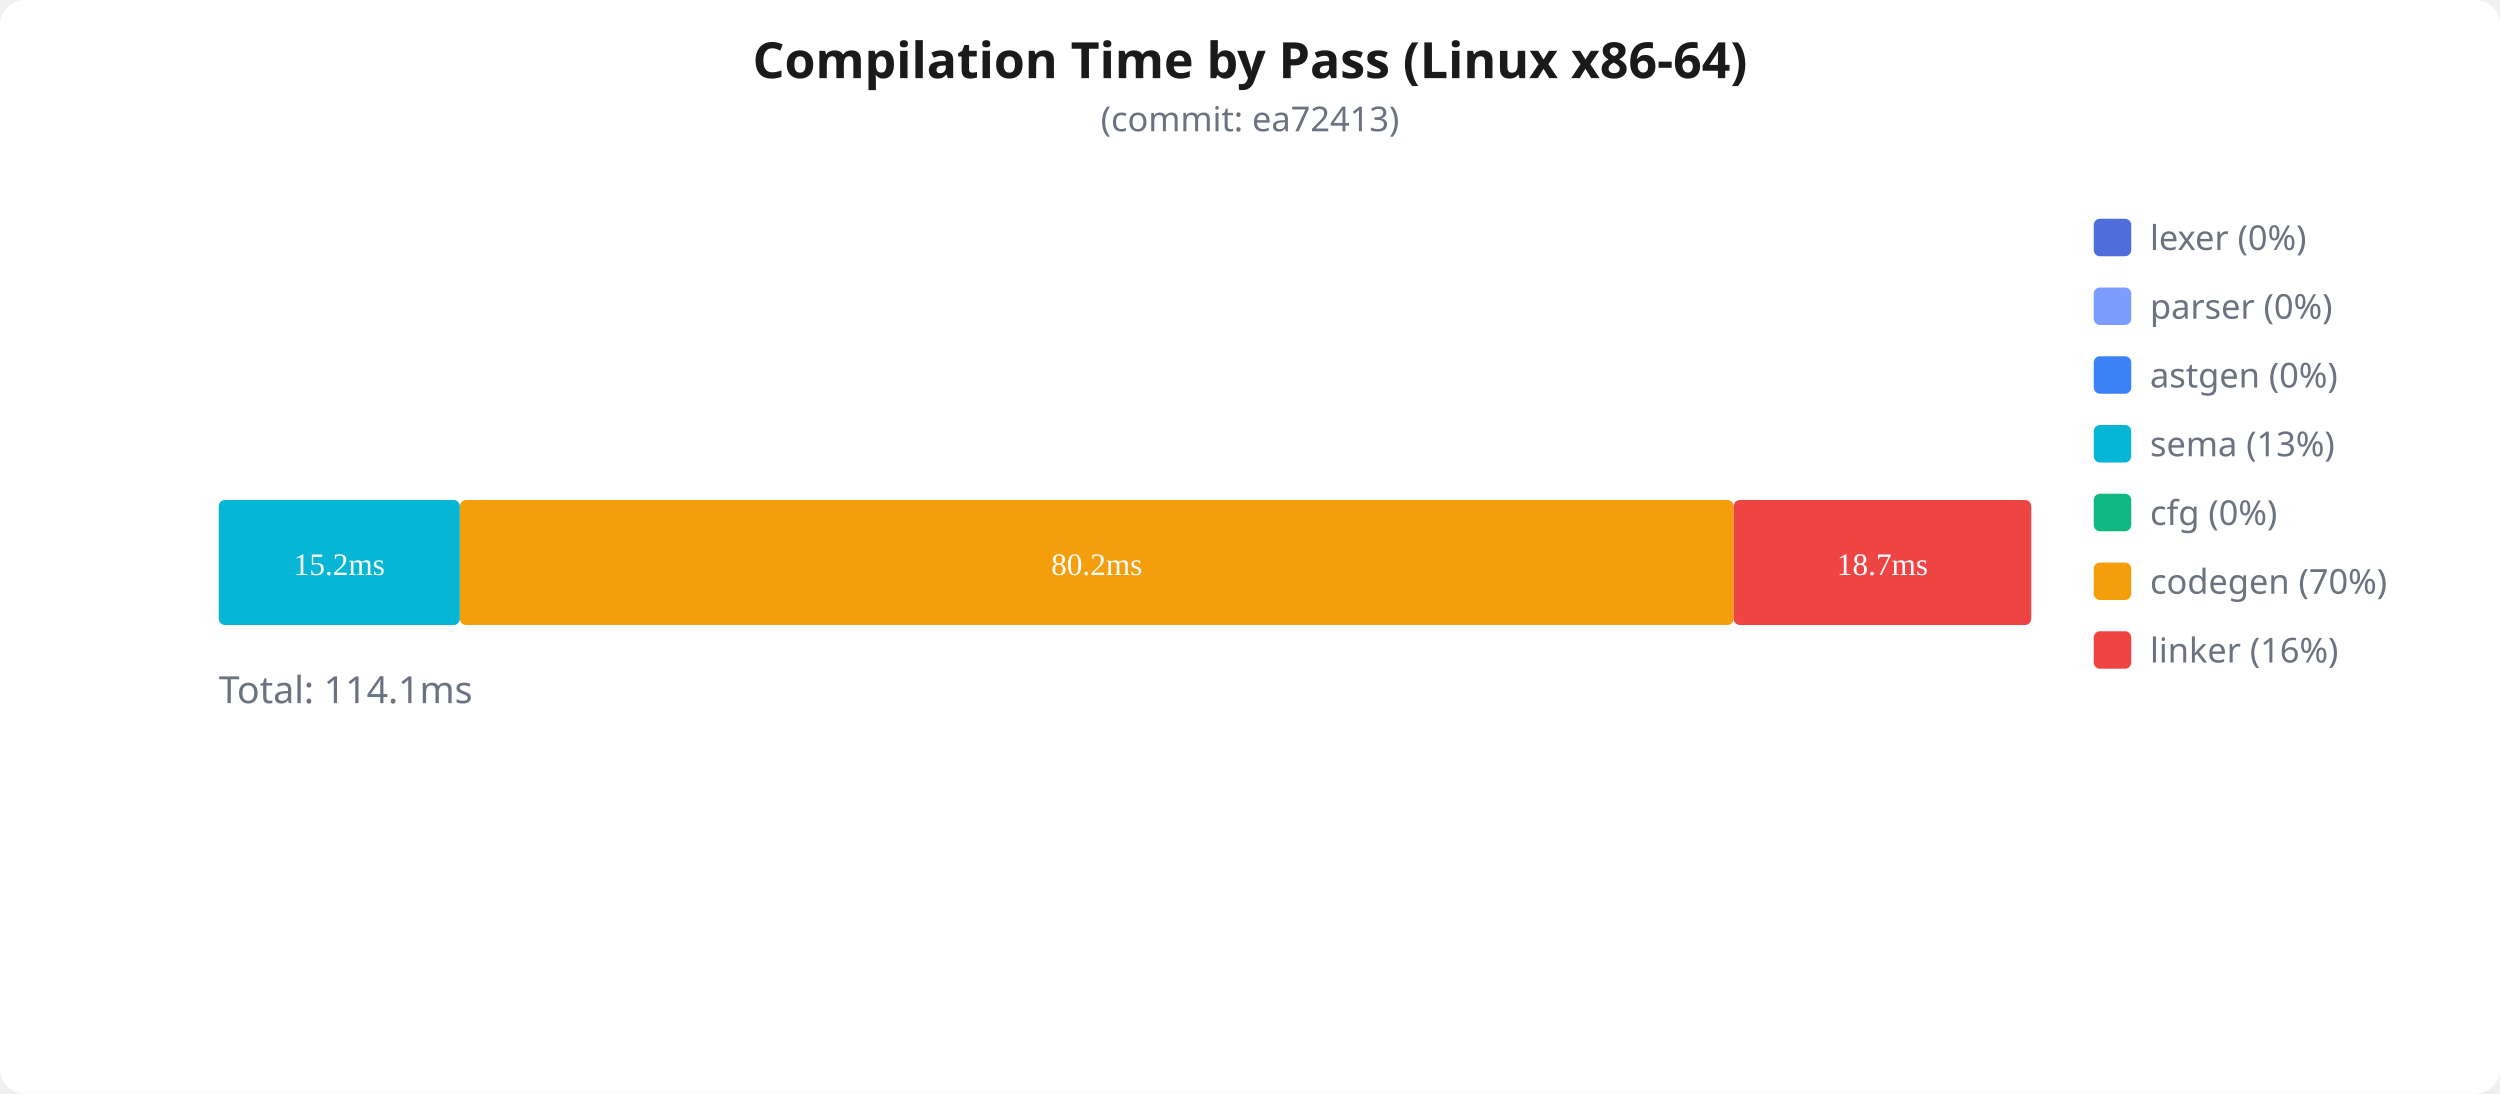
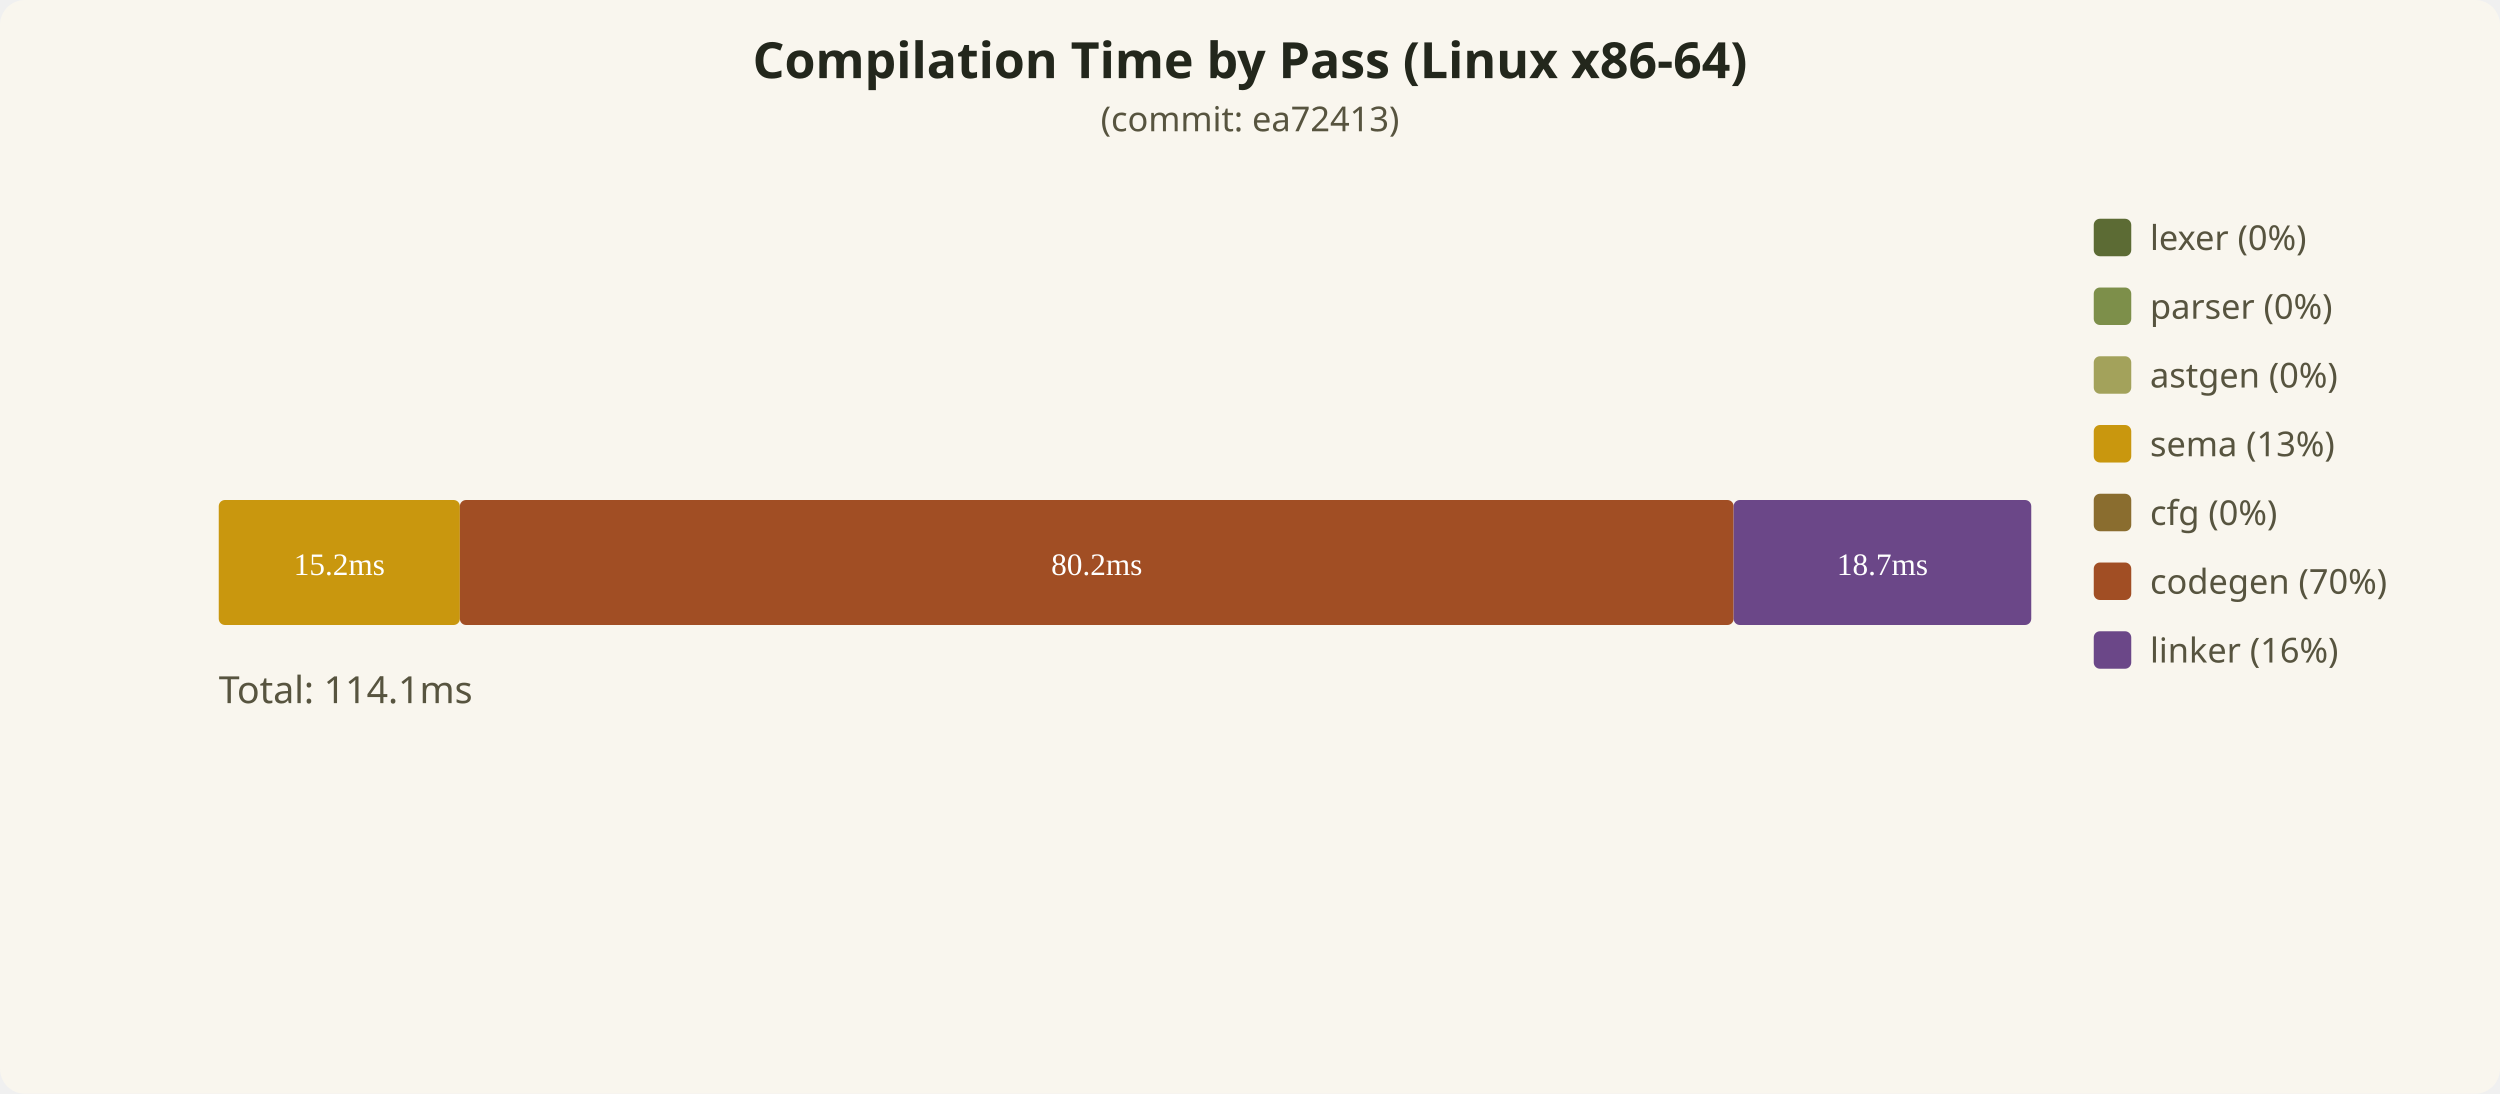
<svg xmlns="http://www.w3.org/2000/svg" viewBox="0 0 800 350" class="benchmark-chart">
  <style>
-     .chart-bg { fill: var(--chart-bg, #ffffff); }
-     .chart-text { fill: var(--chart-text, #6b7280); font-family: system-ui, sans-serif; }
-     .chart-title { fill: var(--chart-title, #1a1a1a); font-family: system-ui, sans-serif; font-weight: 600; }
-     .chart-grid { stroke: var(--chart-grid, #e5e7eb); stroke-width: 1; }
-     .chart-axis { stroke: var(--chart-axis, #9ca3af); stroke-width: 1; }
+     .chart-bg { fill: var(--chart-bg, #f9f6ee); }
+     .chart-text { fill: var(--chart-text, #57543f); font-family: system-ui, sans-serif; }
+     .chart-title { fill: var(--chart-title, #23271c); font-family: system-ui, sans-serif; font-weight: 600; }
+     .chart-grid { stroke: var(--chart-grid, #d3cab0); stroke-width: 1; }
+     .chart-axis { stroke: var(--chart-axis, #8a8468); stroke-width: 1; }
    @media (prefers-color-scheme: dark) {
      .chart-bg { fill: #1a1a1a; }
      .chart-text { fill: #9ca3af; }
      .chart-title { fill: #f0f0f0; }
      .chart-grid { stroke: #2e2e2e; }
      .chart-axis { stroke: #4b5563; }
    }
  </style>
  <rect class="chart-bg" width="800" height="350" rx="8" />
  <text class="chart-title" x="400.0" y="25" text-anchor="middle" font-size="16">Compilation Time by Pass (Linux x86-64)</text>
  <text class="chart-text" x="400.0" y="42" text-anchor="middle" font-size="11">(commit: ea72413)</text>
-   <rect x="70" y="160.0" width="77.156" height="40" fill="#06b6d4" rx="2" />
+   <rect x="70" y="160.0" width="77.156" height="40" fill="#c9970e" rx="2" />
  <text x="108.578" y="184.0" text-anchor="middle" font-size="10" fill="white">15.2ms</text>
-   <rect x="147.156" y="160.0" width="407.608" height="40" fill="#f59e0b" rx="2" />
+   <rect x="147.156" y="160.0" width="407.608" height="40" fill="#a14e24" rx="2" />
  <text x="350.96" y="184.0" text-anchor="middle" font-size="10" fill="white">80.2ms</text>
-   <rect x="554.764" y="160.0" width="95.236" height="40" fill="#ef4444" rx="2" />
+   <rect x="554.764" y="160.0" width="95.236" height="40" fill="#6b4788" rx="2" />
  <text x="602.382" y="184.0" text-anchor="middle" font-size="10" fill="white">18.7ms</text>
-   <rect x="670" y="70" width="12" height="12" fill="#4f6ddb" rx="2" />
+   <rect x="670" y="70" width="12" height="12" fill="#5c6b34" rx="2" />
  <text class="chart-text" x="688" y="80" font-size="11">lexer (0%)</text>
-   <rect x="670" y="92" width="12" height="12" fill="#7c9dff" rx="2" />
+   <rect x="670" y="92" width="12" height="12" fill="#7d8f4a" rx="2" />
  <text class="chart-text" x="688" y="102" font-size="11">parser (0%)</text>
-   <rect x="670" y="114" width="12" height="12" fill="#3b82f6" rx="2" />
+   <rect x="670" y="114" width="12" height="12" fill="#a3a25b" rx="2" />
  <text class="chart-text" x="688" y="124" font-size="11">astgen (0%)</text>
-   <rect x="670" y="136" width="12" height="12" fill="#06b6d4" rx="2" />
+   <rect x="670" y="136" width="12" height="12" fill="#c9970e" rx="2" />
  <text class="chart-text" x="688" y="146" font-size="11">sema (13%)</text>
-   <rect x="670" y="158" width="12" height="12" fill="#10b981" rx="2" />
+   <rect x="670" y="158" width="12" height="12" fill="#8a6d2f" rx="2" />
  <text class="chart-text" x="688" y="168" font-size="11">cfg (0%)</text>
-   <rect x="670" y="180" width="12" height="12" fill="#f59e0b" rx="2" />
+   <rect x="670" y="180" width="12" height="12" fill="#a14e24" rx="2" />
  <text class="chart-text" x="688" y="190" font-size="11">codegen (70%)</text>
-   <rect x="670" y="202" width="12" height="12" fill="#ef4444" rx="2" />
+   <rect x="670" y="202" width="12" height="12" fill="#6b4788" rx="2" />
  <text class="chart-text" x="688" y="212" font-size="11">linker (16%)</text>
  <text class="chart-text" x="70" y="225.0" font-size="12">Total: 114.1ms</text>
</svg>
